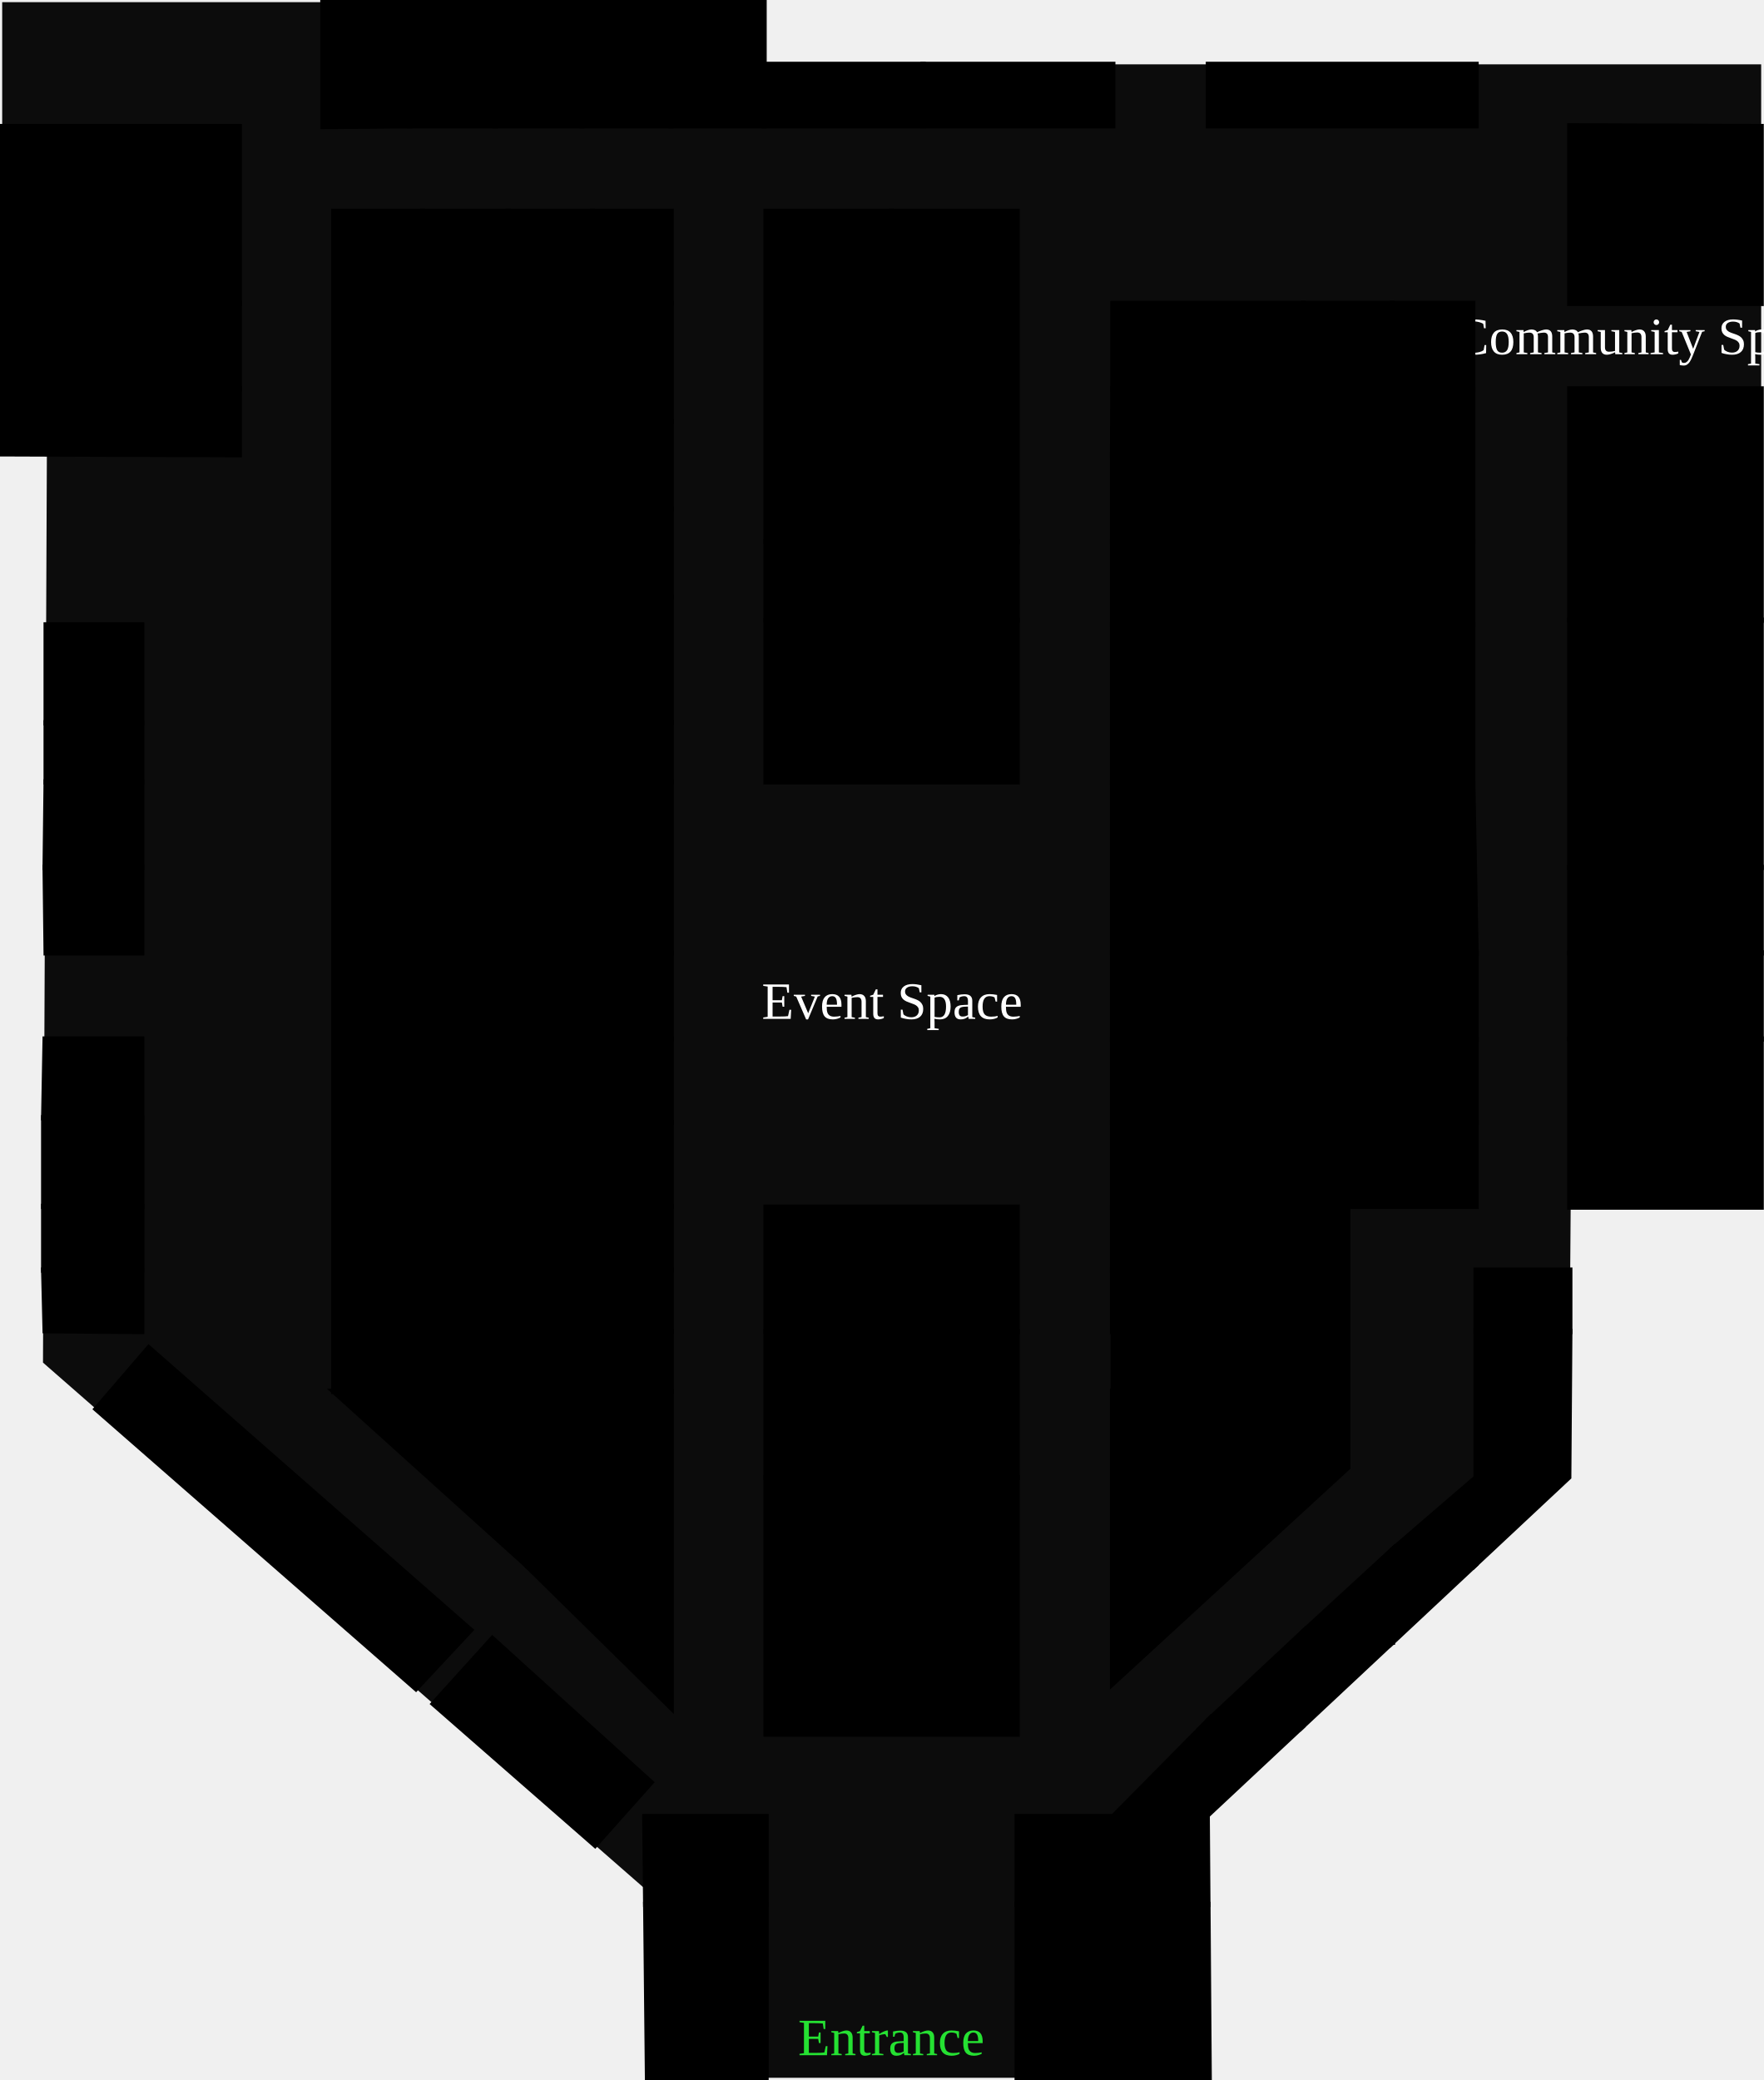
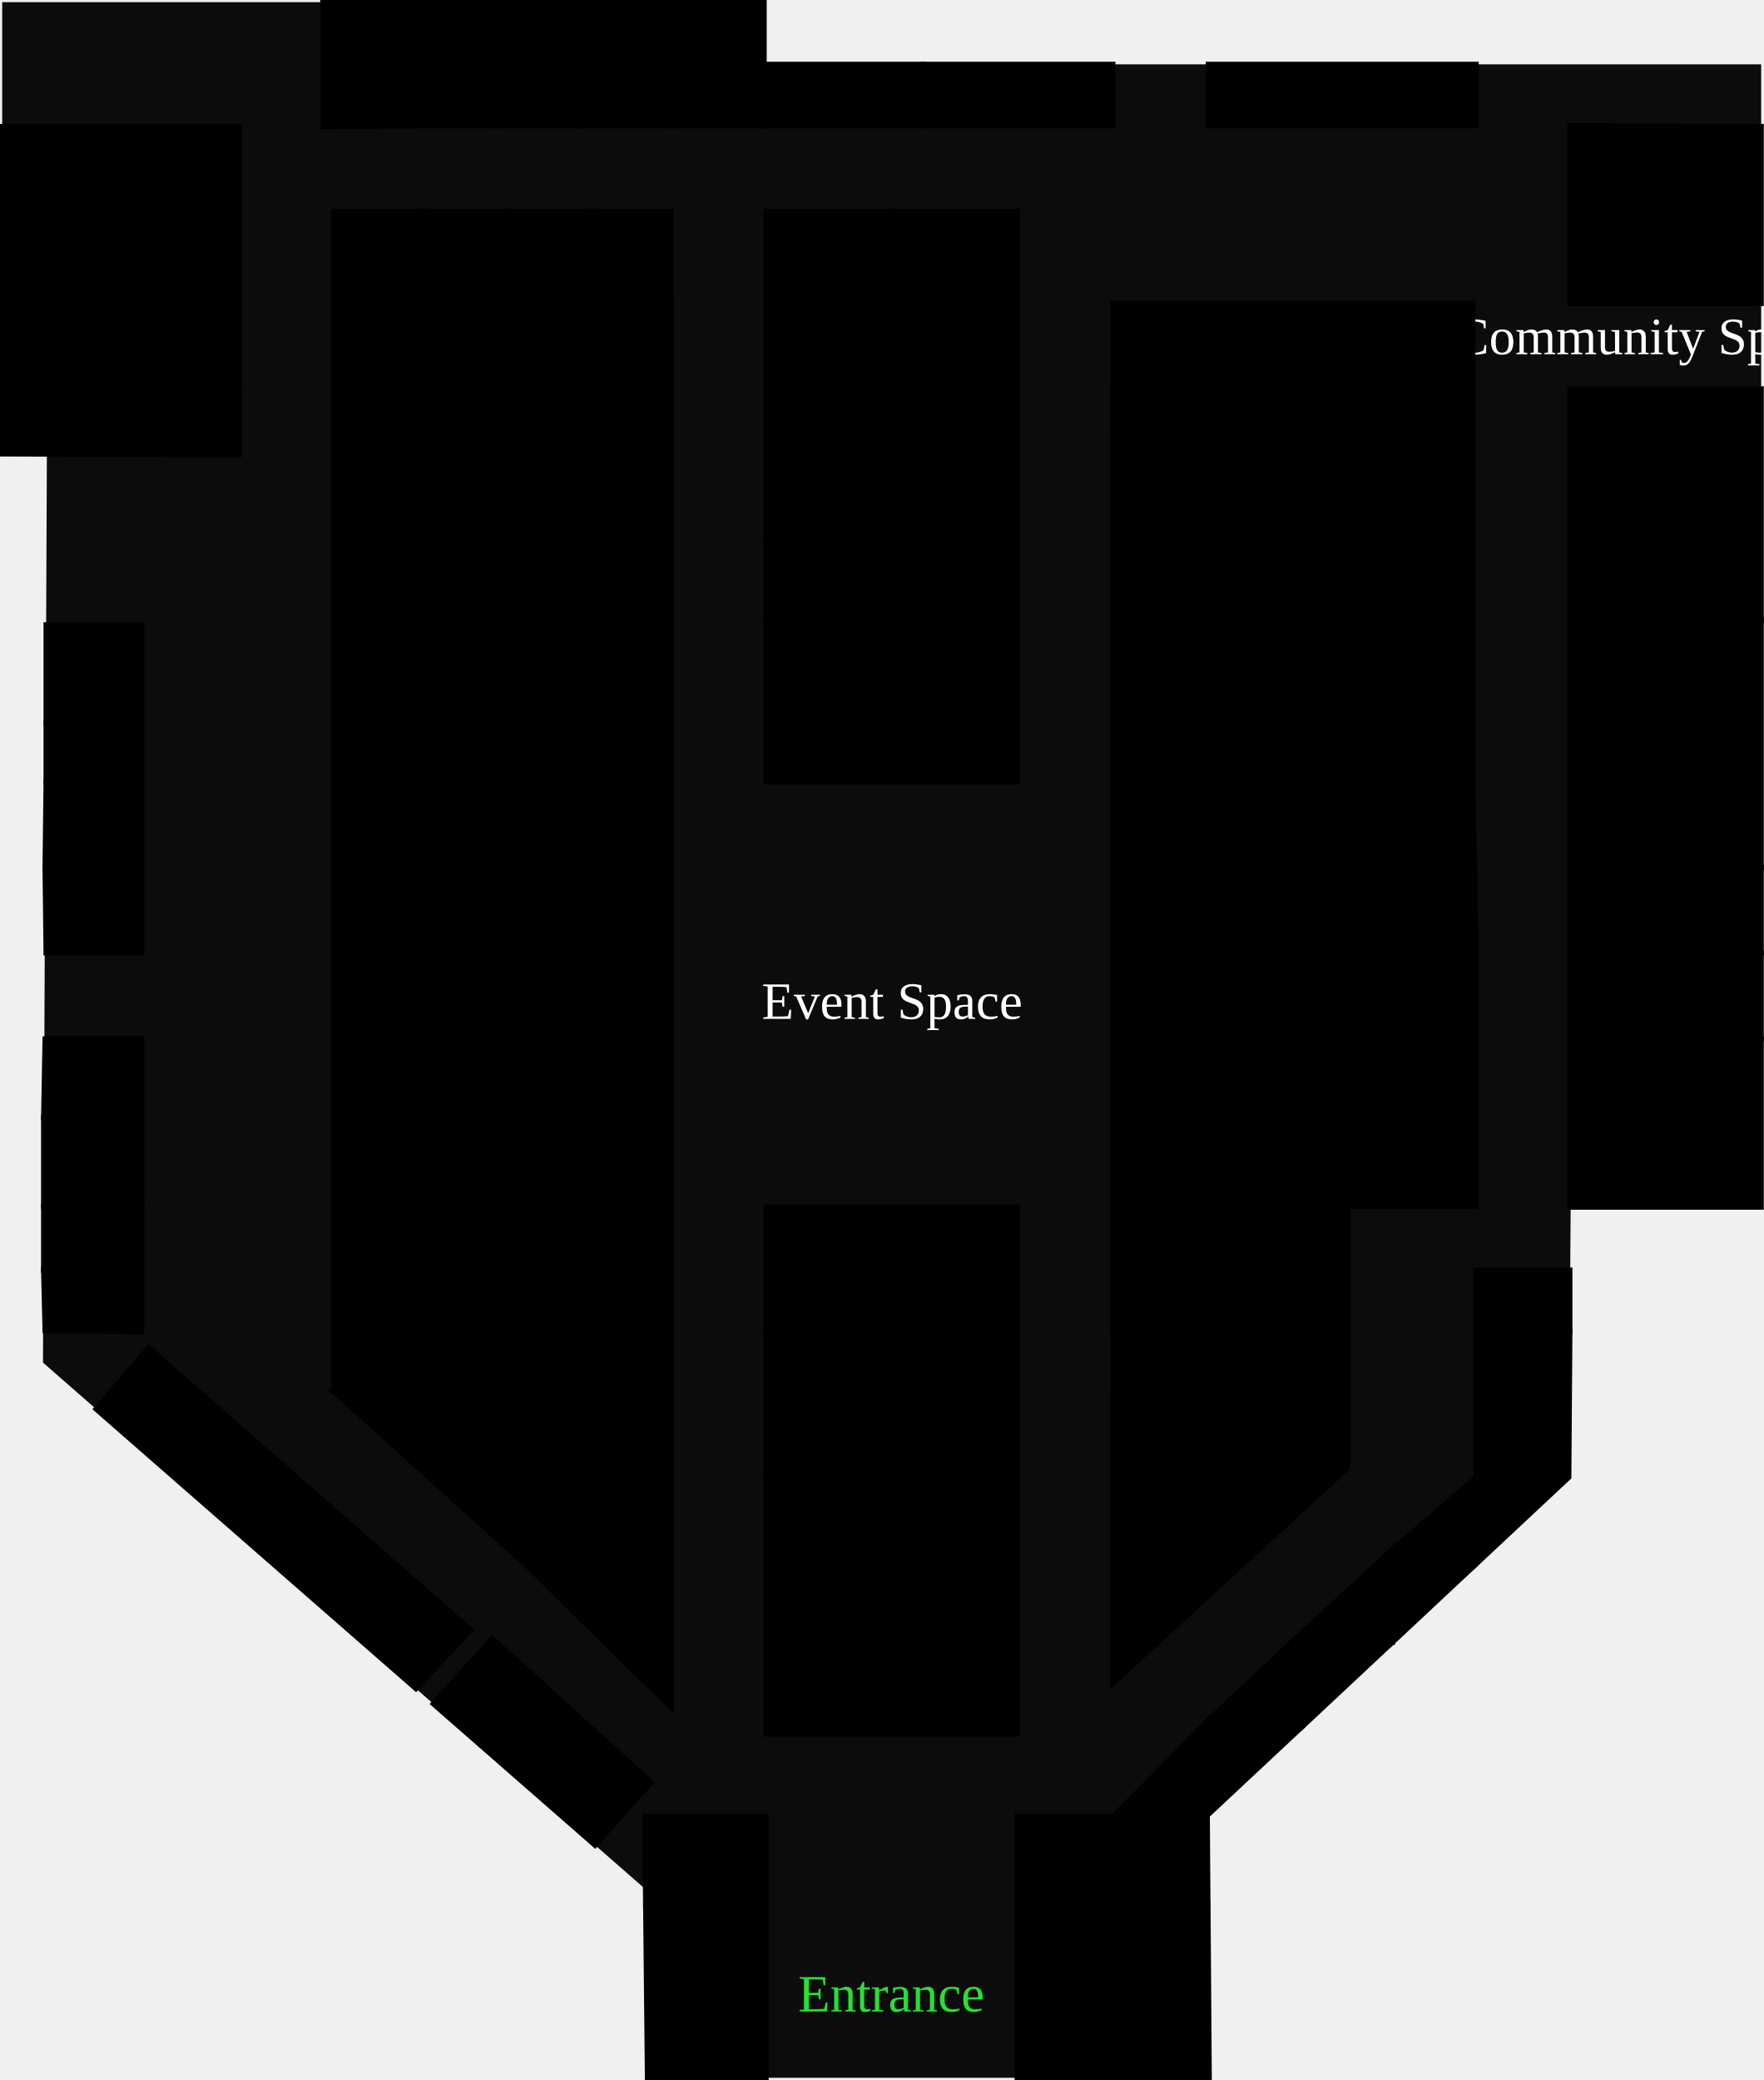
<svg xmlns="http://www.w3.org/2000/svg" id="mall-svg-element" viewBox="0 0 403.22 475.67">
  <defs>
    <style>
      .store-shape {
        stroke: rgb(0, 0, 0);
        stroke-width: 1.2px;
        transition: fill 0.3s ease, opacity 0.3s ease;
        cursor: pointer;
      }
      .store-shape:hover {
        opacity: 0.8;
      }
      .store-text {
        font-family: Arial, sans-serif;
        font-size: 10px;
        text-anchor: middle;
        dominant-baseline: middle;
        pointer-events: none; /* So text doesn't interfere with shape click */
        fill: white;
        font-weight: bold;
      }
      .dimmed {
        opacity: 0.3;
        fill: #ccc !important; /* Grey out, important to override category color */
      }
    </style>
  </defs>
  <path fill="rgb(12, 12, 12)" d="m.5.5h174.22v14.22h228v261.33h-43.56l-.44,61.78-82.67,77.33.44,60h-128.44l-.44-43.11L9.83,311.61c.3-69.33.59-138.67.89-208-3.41.06-6.81.12-10.22.18V.5Z" />
-   <text x="203.8" y="470" class="map-feature-label entrance-label" style="fill:rgb(37, 225, 50); text-anchor: middle;">Entrance</text>
+   <text x="203.8" y="460" class="map-feature-label entrance-label" style="fill:rgb(37, 225, 50); text-anchor: middle;">Entrance</text>
  <text x="204" y="233" class="map-feature-label" style="fill:rgb(255, 255, 255); text-anchor: middle;">Event Space</text>
  <text x="377" y="81" class="community-space-label" style="fill:rgb(255, 255, 255); text-anchor: middle;">Community Space</text>
  <rect id="D50" class="store-shape" x=".5" y="28.94" width="54.22" height="40.44" />
  <rect id="D48" class="store-shape" x=".5" y="69.39" width="54.22" height="19.56" />
  <polygon id="D46" class="store-shape" points="54.72 103.99 .5 103.79 .5 88.94 54.72 88.94 54.72 103.99" />
  <rect id="D27" class="store-shape" x="76.32" y="48.32" width="20.33" height="21.07" />
  <rect id="D25" class="store-shape" x="96.65" y="48.32" width="19.56" height="21.07" />
  <rect id="D23" class="store-shape" x="76.32" y="96.35" width="43.73" height="15.05" />
  <rect id="D21" class="store-shape" x="76.32" y="111.4" width="43.73" height="25.1" />
  <rect id="C48" class="store-shape" x="120.06" y="116.42" width="33.42" height="20.08" />
  <rect id="C50" class="store-shape" x="120.06" y="96.37" width="33.42" height="20.08" />
  <rect id="D19" class="store-shape" x="76.32" y="136.5" width="43.73" height="42.31" />
  <rect id="C46" class="store-shape" x="120.06" y="136.5" width="33.42" height="28.8" />
  <rect id="C44" class="store-shape" x="120.06" y="165.3" width="33.42" height="13.51" />
  <rect id="D17" class="store-shape" x="76.32" y="178.81" width="21.87" height="19.56" />
  <polygon id="C40" class="store-shape" points="153.48 217.92 76.32 217.92 76.32 198.37 98.19 198.37 98.19 178.81 153.48 178.81 153.48 217.92" />
  <rect id="D15" class="store-shape" x="76.32" y="217.92" width="43.73" height="19.69" />
  <rect id="C34" class="store-shape" x="120.06" y="217.92" width="33.42" height="19.69" />
  <rect id="D13" class="store-shape" x="76.32" y="237.61" width="43.73" height="19.07" />
  <rect id="C30" class="store-shape" x="120.06" y="237.61" width="33.42" height="19.07" />
  <rect id="D11" class="store-shape" x="76.32" y="256.68" width="43.73" height="19.2" />
  <rect id="C26" class="store-shape" x="120.06" y="256.68" width="33.42" height="19.2" />
  <rect id="D9" class="store-shape" x="76.32" y="275.88" width="43.73" height="14.58" />
  <rect id="C22" class="store-shape" x="120.06" y="275.88" width="33.42" height="14.58" />
  <rect id="D7" class="store-shape" x="76.32" y="290.46" width="43.73" height="14.04" />
  <rect id="D5" class="store-shape" x="76.32" y="304.5" width="43.73" height="13.69" />
  <rect id="C16" class="store-shape" x="120.06" y="304.5" width="33.42" height="13.69" />
  <polygon id="D1" class="store-shape" points="120.06 357.66 76.32 318.19 120.06 318.19 120.06 357.66" />
  <polygon id="C10" class="store-shape" points="153.48 390.54 120.06 357.66 120.06 318.19 153.48 318.19 153.48 390.54" />
  <rect id="D40" class="store-shape" x="10.55" y="142.9" width="21.86" height="22.4" />
  <rect id="D38" class="store-shape" x="10.55" y="165.3" width="21.86" height="13.51" />
  <polygon id="D32" class="store-shape" points="32.41 198.37 10.32 198.37 10.55 178.81 32.41 178.81 32.41 198.37" />
  <polygon id="D28" class="store-shape" points="32.41 217.92 10.55 217.92 10.32 198.37 32.41 198.37 32.41 217.92" />
  <polygon id="D20" class="store-shape" points="32.41 237.61 10.32 237.61 9.99 255.61 32.41 255.61 32.41 237.61" />
  <rect id="D14" class="store-shape" x="9.99" y="275.88" width="22.43" height="14.58" />
  <polygon id="D10" class="store-shape" points="32.41 304.5 10.32 304.32 9.99 290.46 32.41 290.46 32.41 304.5" />
  <polygon id="D6" class="store-shape" points="95.11 386.16 107.61 372.77 34.01 308.23 21.97 322.22 95.11 386.16" />
  <polygon id="D2" class="store-shape" points="148.86 407.61 136.07 421.97 99.09 389.64 112.59 374.72 148.86 407.61" />
  <polygon id="C2" class="store-shape" points="175.17 475.17 175.17 435.52 147.65 435.52 148.06 475.17 175.17 475.17" />
  <path id="C6" class="store-shape" d="m147.65,435.52c-.07-6.7-.14-13.39-.21-20.09h27.73v20.09s-27.52,0-27.52,0Z" />
  <rect id="B57" class="store-shape" x="276.32" y="14.72" width="61.21" height="14.04" />
  <rect id="B46" class="store-shape" x="211.08" y="14.72" width="43.38" height="14.04" />
  <rect id="C58" class="store-shape" x="174.72" y="14.72" width="36.36" height="14.04" />
  <rect id="C60" class="store-shape" x="153.48" y=".5" width="21.24" height="28.27" />
  <rect id="C62" class="store-shape" x="133.09" y=".5" width="20.39" height="28.27" />
  <rect id="C64" class="store-shape" x="113.24" y=".5" width="19.85" height="28.27" />
  <rect id="D33" class="store-shape" x="93.69" y=".5" width="19.56" height="28.27" />
  <rect id="B18" class="store-shape" x="175.17" y="141.83" width="57.42" height="36.98" />
  <rect id="C29" class="store-shape" x="175.17" y="123.88" width="28.71" height="17.96" />
  <rect id="B2" class="store-shape" x="175.17" y="337.92" width="57.42" height="58.67" />
  <rect id="B8" class="store-shape" x="175.17" y="304.5" width="57.42" height="33.42" />
  <rect id="B12" class="store-shape" x="175.17" y="276.06" width="57.42" height="28.44" />
  <polygon id="A2" class="store-shape" points="254.4 385.03 308.21 335.61 308.21 318.19 254.4 318.19 254.4 385.03" />
  <rect id="B1" class="store-shape" x="254.54" y="304.5" width="21.96" height="13.69" />
  <rect id="A6" class="store-shape" x="276.5" y="304.5" width="31.71" height="13.69" />
  <rect id="B5" class="store-shape" x="254.4" y="290.46" width="53.81" height="14.04" />
  <rect id="B9" class="store-shape" x="254.4" y="276.06" width="22.1" height="14.4" />
  <polygon id="A12" class="store-shape" points="308.21 275.88 276.5 276.06 276.5 290.46 308.21 290.46 308.21 275.88" />
  <polygon id="B15" class="store-shape" points="254.4 256.68 298.01 256.68 298.01 275.88 254.4 276.06 254.4 256.68" />
  <rect id="A14" class="store-shape" x="298.01" y="256.68" width="39.52" height="19.2" />
  <polygon id="B19" class="store-shape" points="254.4 237.61 298.01 237.83 298.01 256.68 254.4 256.68 254.4 237.61" />
  <polygon id="A16" class="store-shape" points="337.53 237.61 298.01 237.83 298.01 256.68 337.53 256.68 337.53 237.61" />
  <polygon id="B25" class="store-shape" points="254.4 217.92 298.01 217.92 298.01 237.83 254.4 237.61 254.4 217.92" />
  <polygon id="A18" class="store-shape" points="337.53 217.92 298.01 217.92 298.01 237.83 337.53 237.61 337.53 217.92" />
  <polygon id="B29" class="store-shape" points="336.77 178.81 254.4 178.81 254.4 217.92 337.53 217.92 336.77 178.81" />
  <rect id="B33" class="store-shape" x="254.4" y="142.9" width="43.61" height="35.91" />
  <rect id="A26" class="store-shape" x="298.01" y="142.9" width="38.76" height="35.91" />
  <rect id="B41" class="store-shape" x="254.4" y="123.88" width="43.61" height="19.02" />
  <rect id="A28" class="store-shape" x="298.01" y="123.88" width="38.76" height="19.02" />
  <polygon id="B45" class="store-shape" points="254.4 103.99 255.17 103.99 298.01 103.99 298.01 123.88 254.4 123.88 254.4 103.99" />
  <polygon id="A30" class="store-shape" points="318.1 88.94 336.77 88.94 336.77 123.88 298.01 123.88 298.01 103.99 318.28 103.99 318.1 88.94" />
  <circle id="A30-label-anchor" cx="321.5" cy="112.5" r="1" fill="none" stroke="none" pointer-events="none" />
  <polygon id="B47" class="store-shape" points="254.46 88.94 318.1 88.94 318.28 103.99 254.4 103.99 254.46 88.94" />
  <rect id="B53" class="store-shape" x="254.46" y="69.39" width="43.56" height="19.56" />
  <polygon id="A44" class="store-shape" points="318.28 69.39 298.01 69.39 298.01 88.94 318.1 88.94 318.28 69.39" />
  <polygon id="A40" class="store-shape" points="336.77 69.39 318.28 69.39 318.1 88.94 336.77 88.94 336.77 69.39" />
  <polygon id="A1" class="store-shape" points="232.59 475.17 232.59 435.52 276.21 435.52 276.5 475.17 232.59 475.17" />
  <path id="A5" class="store-shape" d="m254.54,415.43h-21.96v20.09h43.62l-.15-20.36c.07-7.24.14-14.48.21-21.72-7.24,7.33-14.48,14.66-21.72,21.99Z" />
  <circle id="A5-label-anchor" cx="255" cy="425" r="1" fill="none" stroke="none" pointer-events="none" />
  <path id="A9" class="store-shape" d="m298.01,373.12c-.01,7.18-.03,14.36-.04,21.54-7.31,6.83-14.61,13.67-21.92,20.5.07-7.24.14-14.48.21-21.72,7.25-6.78,14.5-13.55,21.75-20.33Z" />
  <path id="A15" class="store-shape" d="m318.41,375.55v-21.18l-20.4,18.76v3.38c-.01,6.05-.03,12.11-.04,18.16,6.81-6.37,13.62-12.74,20.43-19.12Z" />
  <polygon id="A19" class="store-shape" points="337.53 357.66 337.53 337.92 318.41 354.37 318.41 375.55 337.53 357.66" />
  <polygon id="A27" class="store-shape" points="358.96 304.5 337.53 304.5 337.53 357.66 358.72 337.83 358.96 304.5" />
  <rect id="A29" class="store-shape" x="337.53" y="290.46" width="21.43" height="14.04" />
  <rect id="A33" class="store-shape" x="358.96" y="237.61" width="43.76" height="38.44" />
  <rect id="A39" class="store-shape" x="358.96" y="217.92" width="43.76" height="19.69" />
  <rect id="A41" class="store-shape" x="358.96" y="198.37" width="43.76" height="19.56" />
  <rect id="A55" class="store-shape" x="358.96" y="88.94" width="43.76" height="52.89" />
  <polygon id="A65" class="store-shape" points="358.96 28.77 402.72 28.94 402.72 69.39 358.96 69.39 358.96 28.77" />
  <rect id="A43" class="store-shape" x="358.96" y="141.83" width="43.76" height="56.53" />
  <polygon id="B30" class="store-shape" points="232.59 48.32 203.88 48.32 203.88 88.94 193.12 88.94 193.12 123.88 232.59 123.88 232.59 48.32" />
  <rect id="B30" class="store-shape" x="203.88" y="123.88" width="28.71" height="17.96" />
  <circle id="B30-label-anchor" cx="214" cy="108" r="1" fill="none" stroke="none" pointer-events="none" />
  <polygon id="C41" class="store-shape" points="175.17 48.32 203.88 48.32 203.88 88.94 193.12 88.94 193.12 123.88 175.17 123.88 175.17 48.32" />
  <circle id="C41-label-anchor" cx="189" cy="70" r="1" fill="none" stroke="none" pointer-events="none" />
  <rect id="D18" class="store-shape" x="9.99" y="255.61" width="22.43" height="20.27" />
  <rect id="C18" class="store-shape" x="120.06" y="290.46" width="33.42" height="14.04" />
  <rect id="C52" class="store-shape" x="76.32" y="69.39" width="77.16" height="26.97" />
  <rect id="C54" class="store-shape" x="135.46" y="48.32" width="18.01" height="21.07" />
  <rect id="C56" class="store-shape" x="116.2" y="48.32" width="19.26" height="21.07" />
  <polygon id="D37" class="store-shape" points="73.83 28.94 93.69 28.77 93.69 .5 73.83 .5 73.83 28.94" />
</svg>
